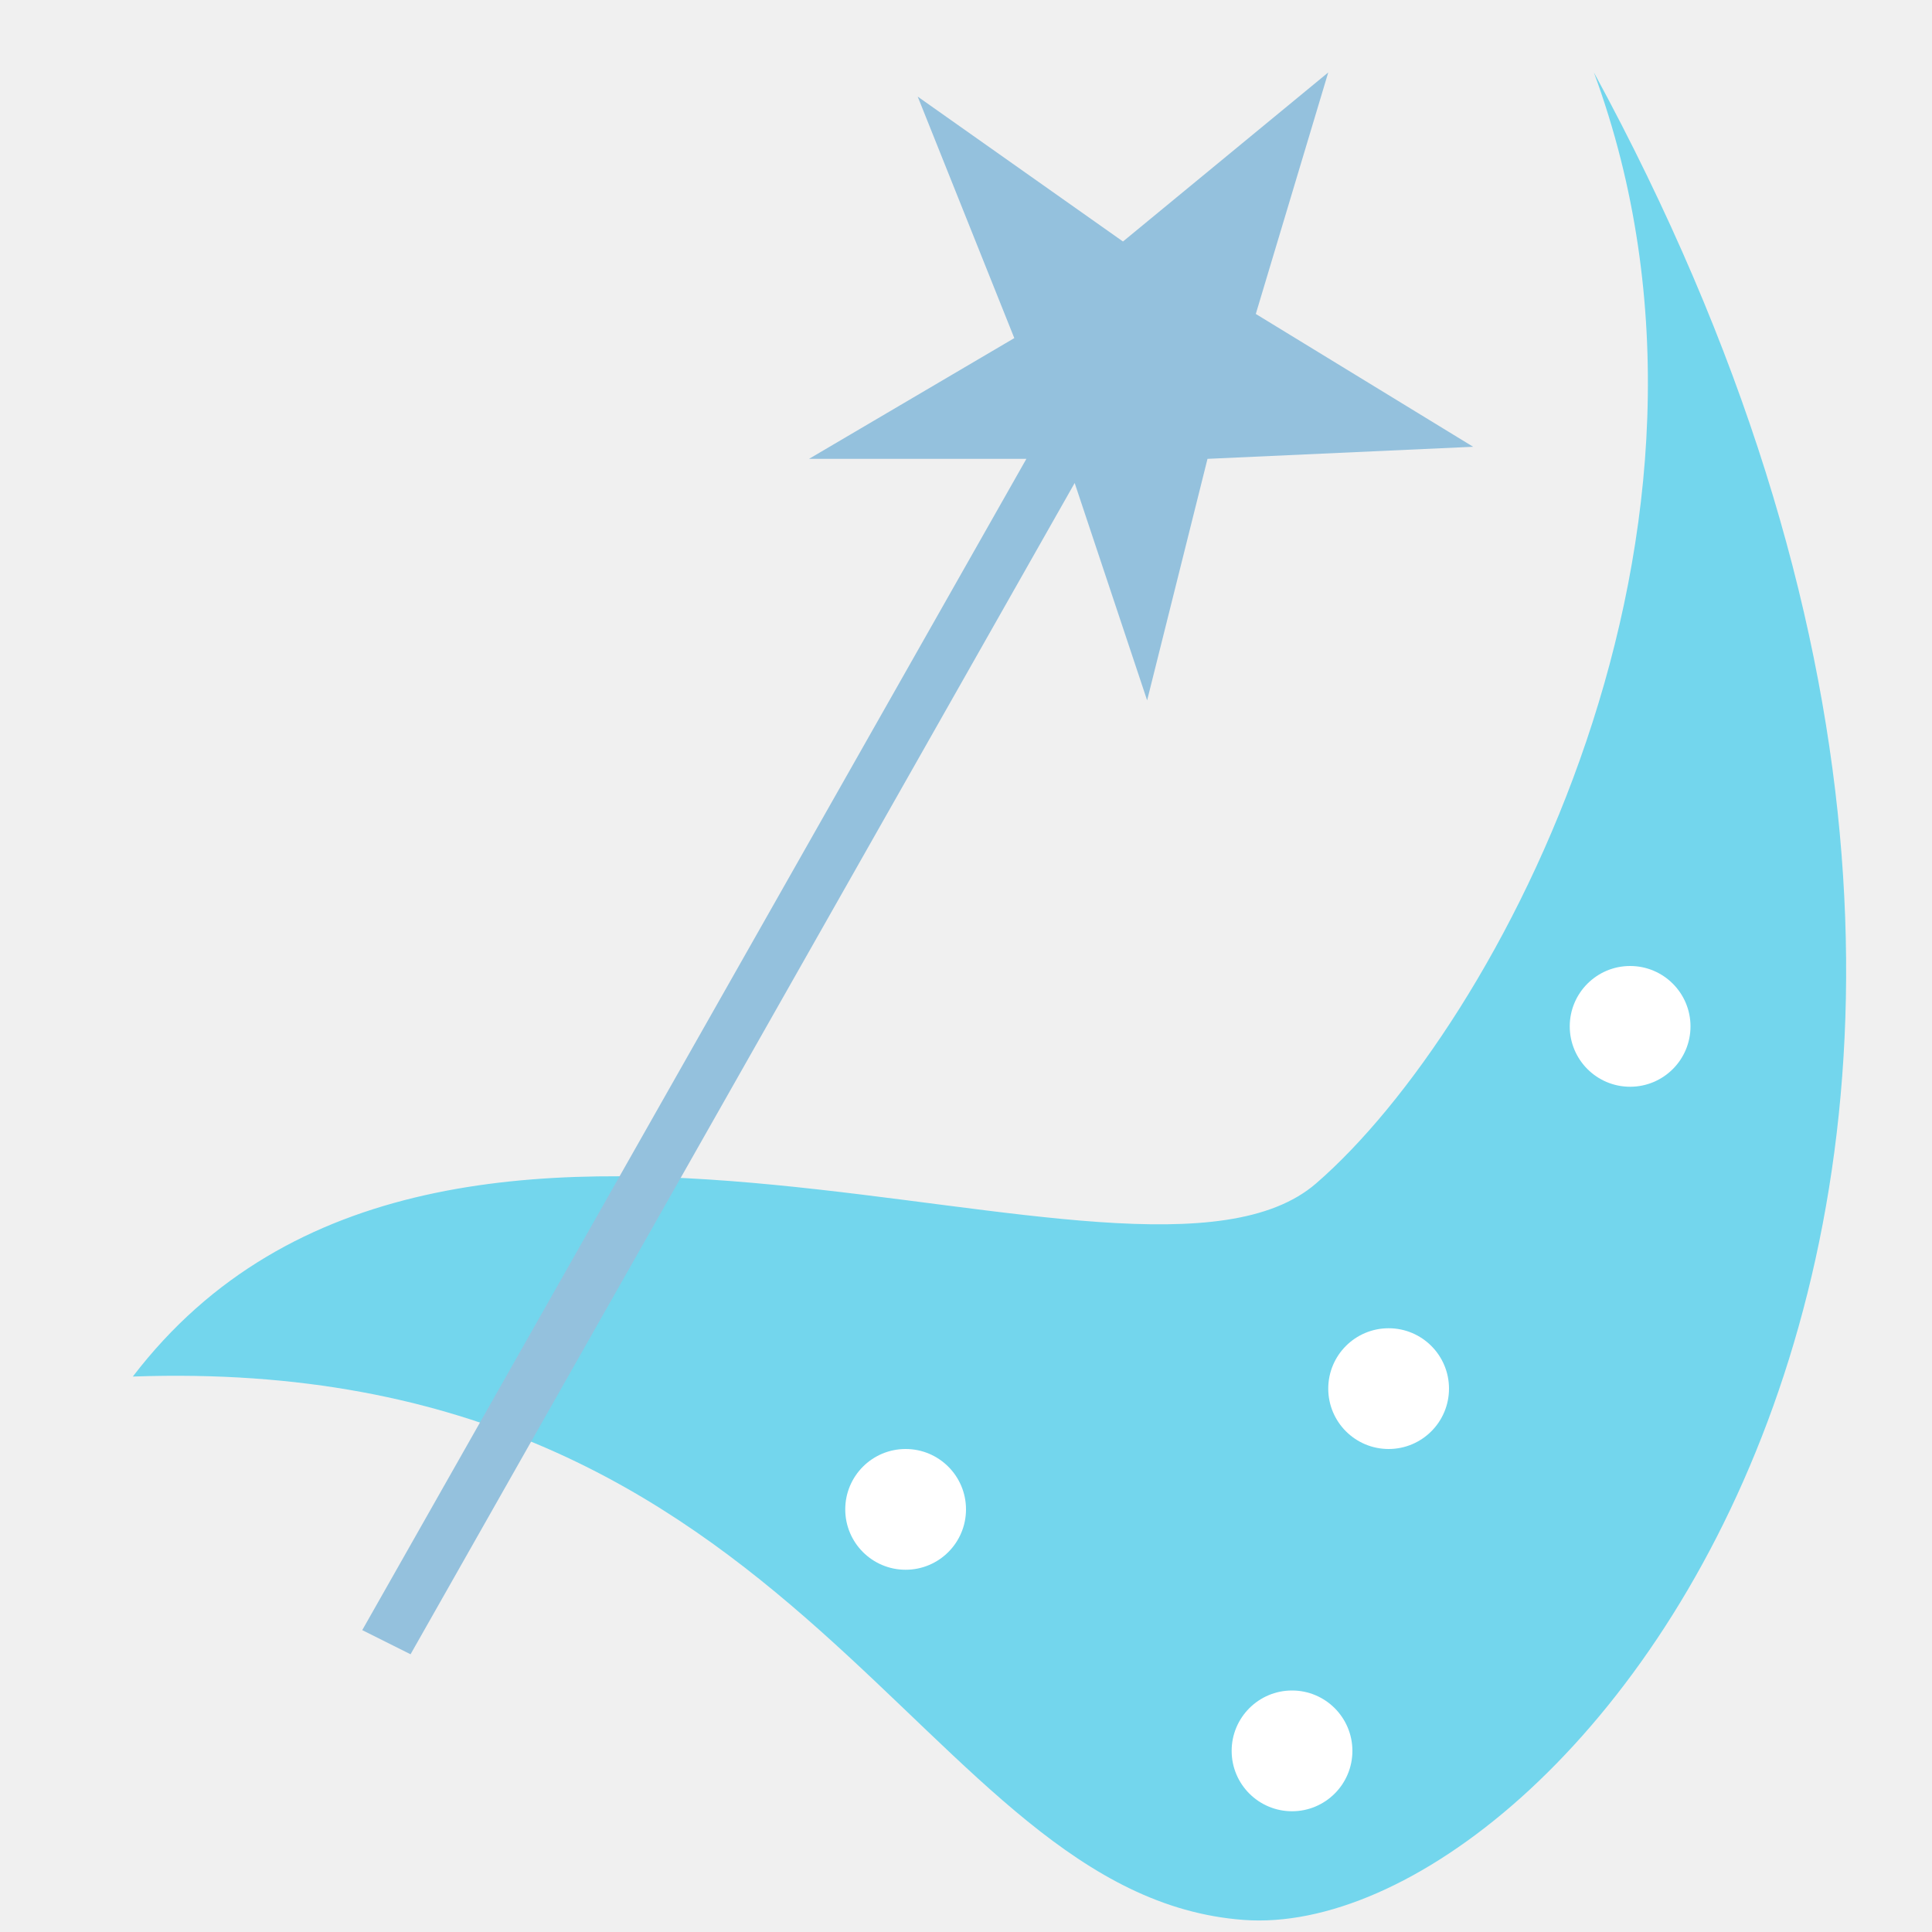
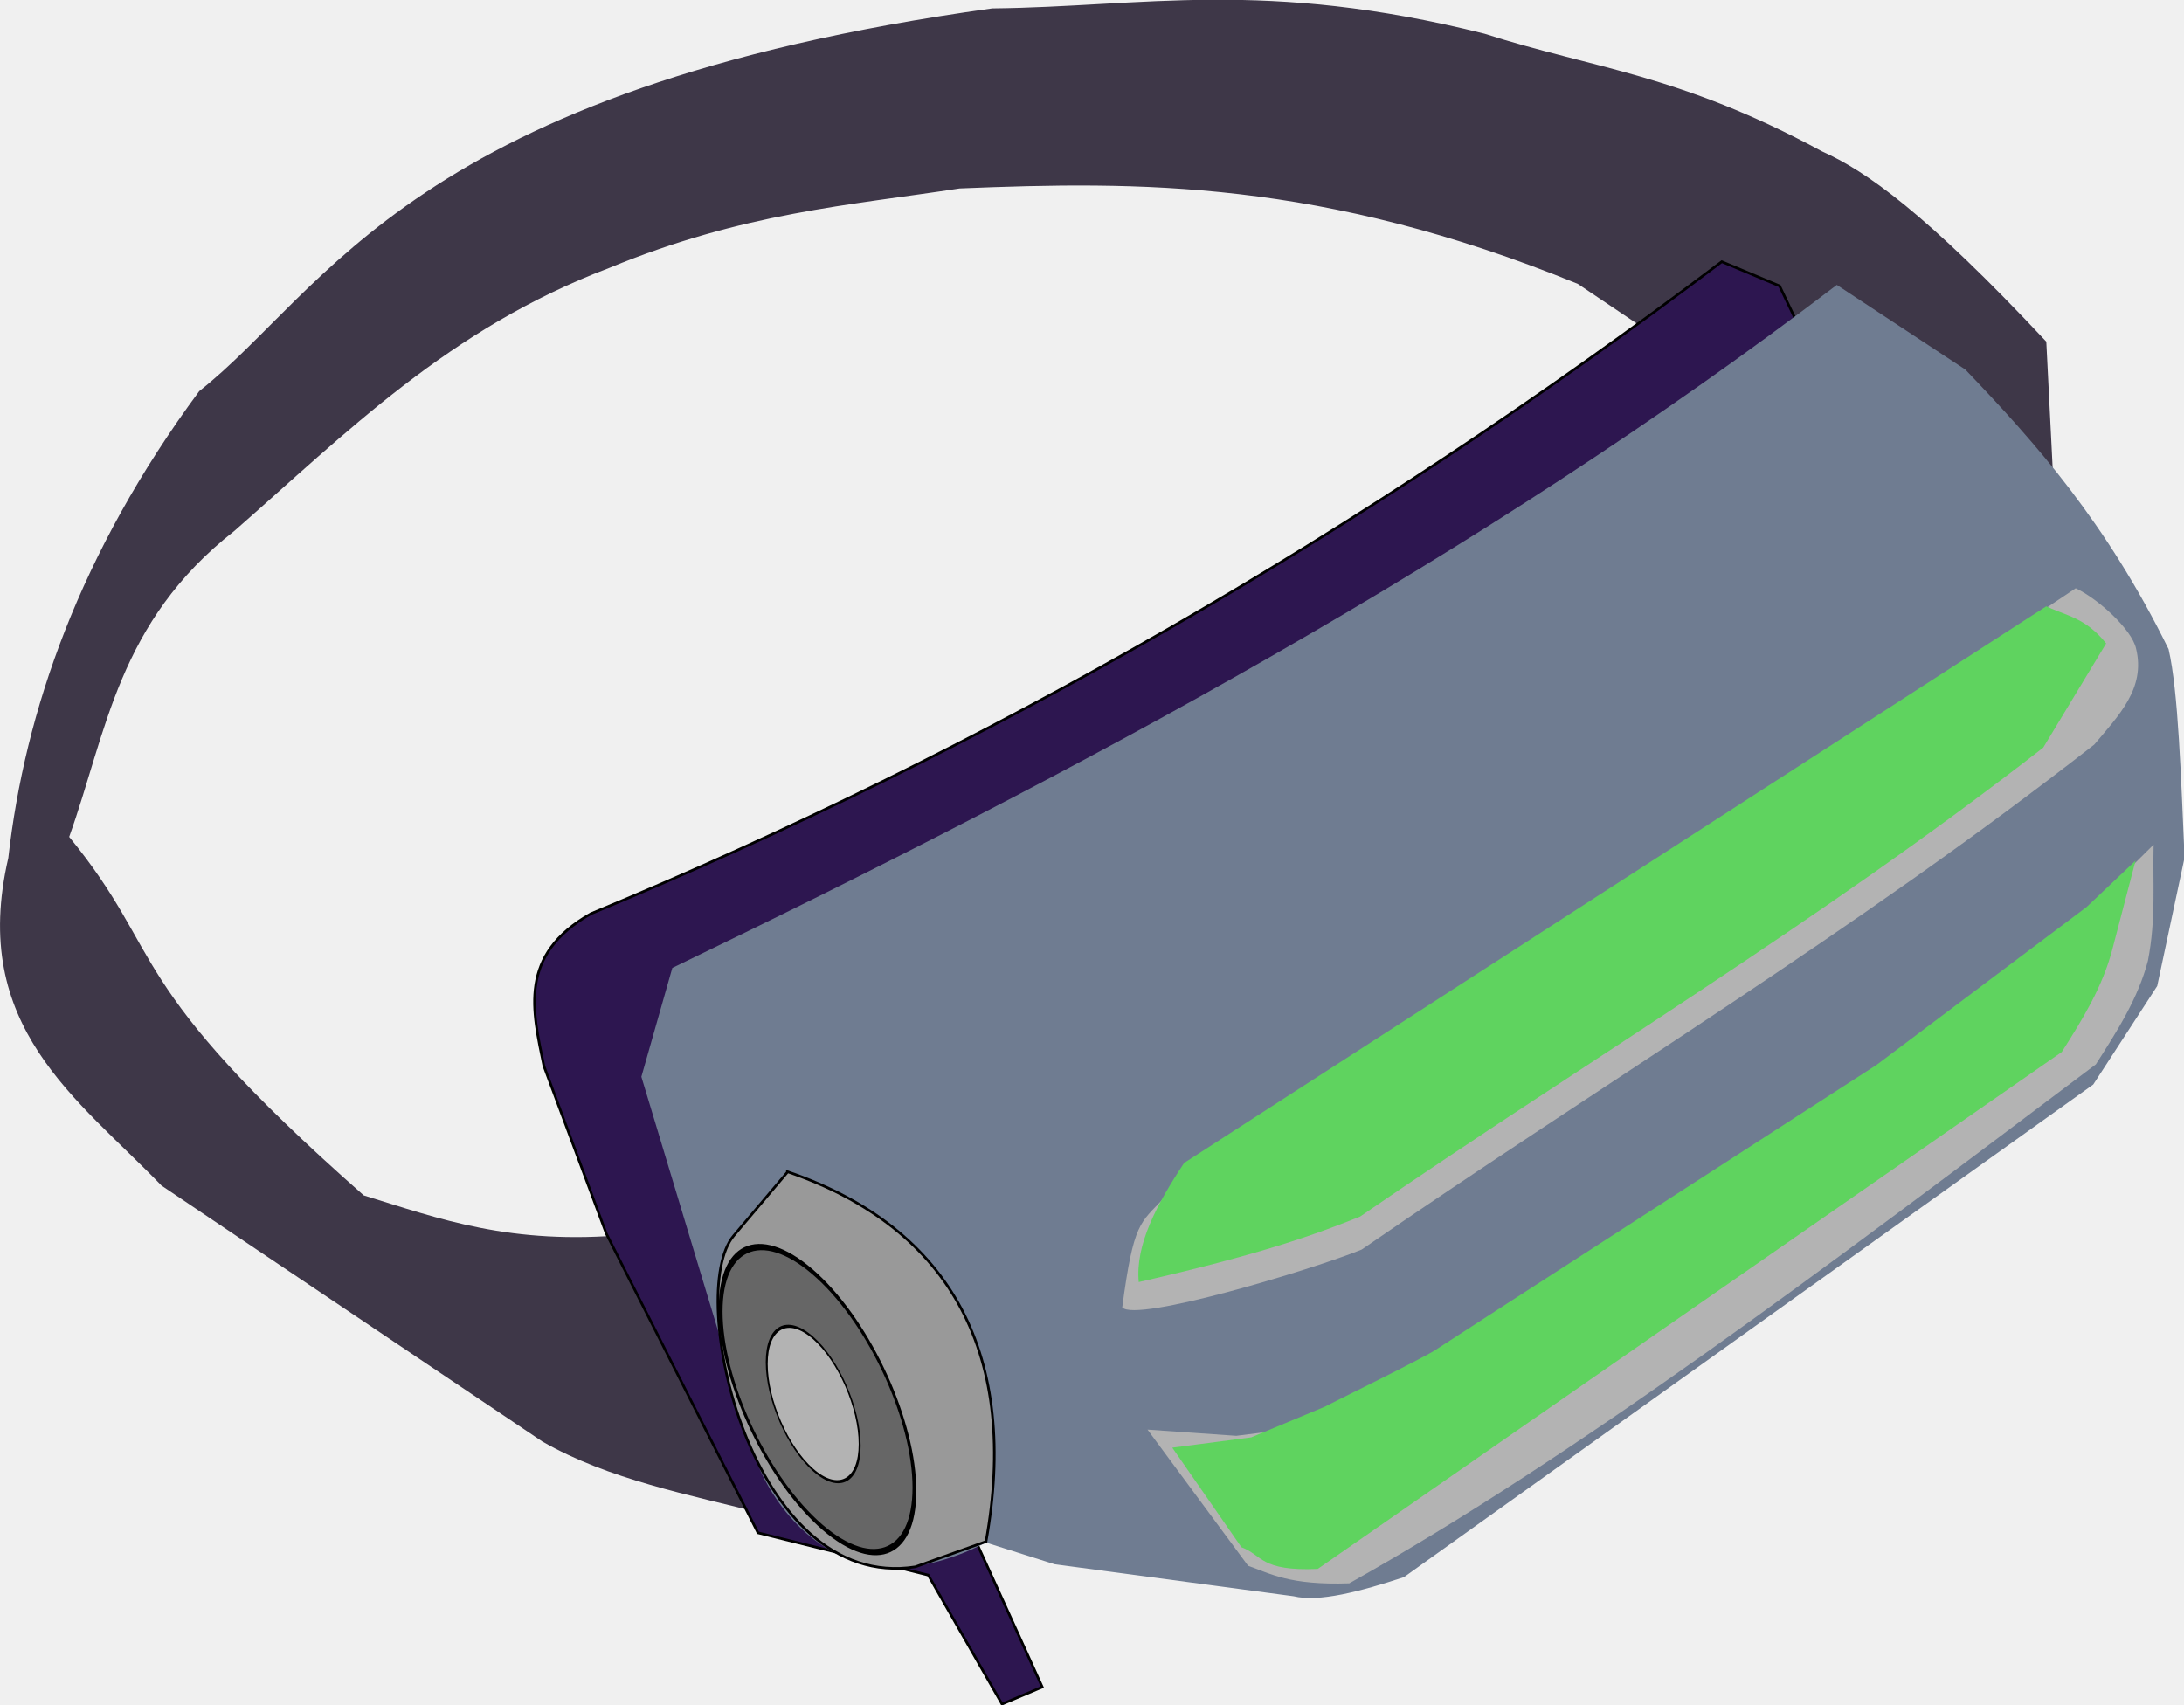
- <svg xmlns="http://www.w3.org/2000/svg" xmlns:xlink="http://www.w3.org/1999/xlink" viewBox="0 0 16 16">
-   <path d="m13.2,.6c5,9.2-.2,15.5-2.9,15.3s-3.6,-4.7-9.2,-4.5c2.6,-3.4 8.3,-.3 9.8,-1.6s3.7,-5.4 2.3,-9.2" fill="#73d6ed" />
-   <path d="m11,0.6-1.7,1.4-1.7,-1.2.8,2-1.7,1h1.8l-5.5,9.7.4,.2 5.5,-9.7.6,1.8 .5,-2 2.2,-.1-1.8,-1.1.6,-2" fill="#94c1dd" />
-   <circle cx="13.5" cy="8.5" fill="#fff" id="e" r="0.5" />
-   <use x="-2" y="3" xlink:href="#e" />
-   <use x="-6" y="4" xlink:href="#e" />
-   <use x="-2.8" y="6" xlink:href="#e" />
+ <svg xmlns="http://www.w3.org/2000/svg" width="4.233mm" height="3.305mm" viewBox="0 0 4.233 3.305" version="1.1" id="svg5">
+   <defs id="defs2" />
+   <g id="layer1" style="opacity:1" transform="translate(-108.6759,-130.2707)">
+     <path style="fill:#3e3748;stroke:none;stroke-width:0.005px;stroke-linecap:butt;stroke-linejoin:miter;stroke-opacity:1" d="m 109.893,132.664 c -0.228,0.021 -0.366,-0.031 -0.512,-0.076 -0.474,-0.418 -0.381,-0.463 -0.571,-0.695 0.073,-0.204 0.094,-0.416 0.32,-0.593 0.217,-0.19 0.417,-0.393 0.727,-0.51 0.259,-0.107 0.464,-0.121 0.679,-0.154 0.346,-0.014 0.7,-0.018 1.198,0.185 l 0.934,0.628 -0.026,-0.516 c -0.234,-0.25 -0.35,-0.331 -0.435,-0.369 -0.277,-0.15 -0.442,-0.16 -0.654,-0.228 -0.427,-0.107 -0.662,-0.052 -0.954,-0.049 -1.125,0.156 -1.29,0.547 -1.537,0.742 -0.232,0.314 -0.338,0.621 -0.37,0.905 -0.076,0.327 0.134,0.466 0.297,0.635 l 0.738,0.496 c 0.129,0.074 0.284,0.103 0.433,0.141 l -0.06,-0.69 z" id="path10226" />
+     <path style="opacity:1;fill:#2d1650;stroke:#000000;stroke-width:0.005px;stroke-linecap:butt;stroke-linejoin:miter;stroke-opacity:1" d="m 109.851,132.662 -0.121,-0.325 c -0.022,-0.107 -0.05,-0.215 0.091,-0.295 0.76,-0.315 1.491,-0.734 2.192,-1.264 l 0.112,0.047 0.519,1.089 -2.075,1.348 0.127,0.279 -0.078,0.033 -0.143,-0.25 -0.33,-0.082 z" id="path5556" />
+     <path style="opacity:1;fill:#6f7c91;stroke:none;stroke-width:0.005px;stroke-linecap:butt;stroke-linejoin:miter;stroke-opacity:1" d="m 109.919,132.358 0.06,-0.211 c 0.787,-0.38 1.557,-0.79 2.257,-1.324 l 0.249,0.164 c 0.137,0.143 0.273,0.296 0.394,0.542 0.019,0.082 0.024,0.248 0.031,0.404 l -0.053,0.249 -0.124,0.191 -1.336,0.955 c -0.085,0.028 -0.165,0.049 -0.214,0.037 l -0.463,-0.062 -0.133,-0.042 c -0.296,0.151 -0.42,-0.1 -0.438,-0.141 z" id="path98" />
+     <path style="opacity:1;fill:#b3b3b3;stroke:none;stroke-width:0.005px;stroke-linecap:butt;stroke-linejoin:miter;stroke-opacity:1" d="m 110.851,132.805 c 0.022,-0.166 0.035,-0.163 0.08,-0.211 l 1.768,-1.183 c 0.043,0.02 0.109,0.08 0.117,0.117 0.019,0.077 -0.034,0.13 -0.081,0.186 -0.47,0.367 -0.947,0.653 -1.42,0.979 -0.096,0.039 -0.438,0.142 -0.464,0.112 z" id="path7052" />
+     <path style="fill:#999999;stroke:#000000;stroke-width:0.005px;stroke-linecap:butt;stroke-linejoin:miter;stroke-opacity:1" d="m 110.202,132.543 -0.104,0.123 c -0.095,0.112 0.033,0.692 0.352,0.642 l 0.137,-0.049 c 0.064,-0.356 -0.063,-0.607 -0.385,-0.717 z" id="path6280" />
+     <path style="opacity:1;fill:#5fd35f;stroke:none;stroke-width:0.005px;stroke-linecap:butt;stroke-linejoin:miter;stroke-opacity:1" d="m 110.883,132.756 c -0.007,-0.072 0.035,-0.151 0.088,-0.231 l 1.671,-1.079 c 0.04,0.019 0.076,0.022 0.116,0.072 l -0.122,0.202 c -0.438,0.341 -0.883,0.606 -1.324,0.909 -0.087,0.035 -0.192,0.073 -0.429,0.127 z" id="path1657" />
+     <path style="opacity:1;fill:#b3b3b3;stroke:none;stroke-width:0.005px;stroke-linecap:butt;stroke-linejoin:miter;stroke-opacity:1" d="m 110.9,133.042 0.195,0.264 c 0.043,0.015 0.08,0.038 0.196,0.034 0.442,-0.248 0.916,-0.606 1.447,-1.006 0.041,-0.064 0.082,-0.128 0.101,-0.201 0.016,-0.082 0.009,-0.151 0.011,-0.225 l -0.114,0.113 -0.37,0.338 c 0,0 -0.869,0.55 -0.879,0.558 -0.017,0.013 -0.226,0.113 -0.225,0.113 l -0.19,0.024 z" id="path7624" />
+     <path style="opacity:1;fill:#5fd35f;stroke:none;stroke-width:0.005px;stroke-linecap:butt;stroke-linejoin:miter;stroke-opacity:1" d="m 110.948,133.077 0.134,0.193 c 0.041,0.015 0.036,0.047 0.148,0.042 l 1.442,-1.002 c 0.04,-0.063 0.079,-0.126 0.098,-0.199 l 0.045,-0.172 -0.095,0.09 -0.407,0.306 c 0,0 -0.841,0.543 -0.851,0.55 -0.016,0.013 -0.219,0.112 -0.217,0.112 l -0.144,0.06 z" id="path3959" />
+     <ellipse style="opacity:1;fill:#666666;stroke:#000000;stroke-width:0.01" id="ellipse6091" ry="0.239" rx="0.256" cy="30.796" cx="150.332" transform="matrix(0.7334464,0.6797473,0,1,0,0)" />
+     <ellipse style="opacity:1;fill:#b3b3b3;stroke:#000000;stroke-width:0.005" id="path5907" ry="0.128" rx="0.12" cy="35.966" cx="146.866" transform="matrix(0.7506982,0.6606453,0,1,0,0)" />
+   </g>
</svg>
